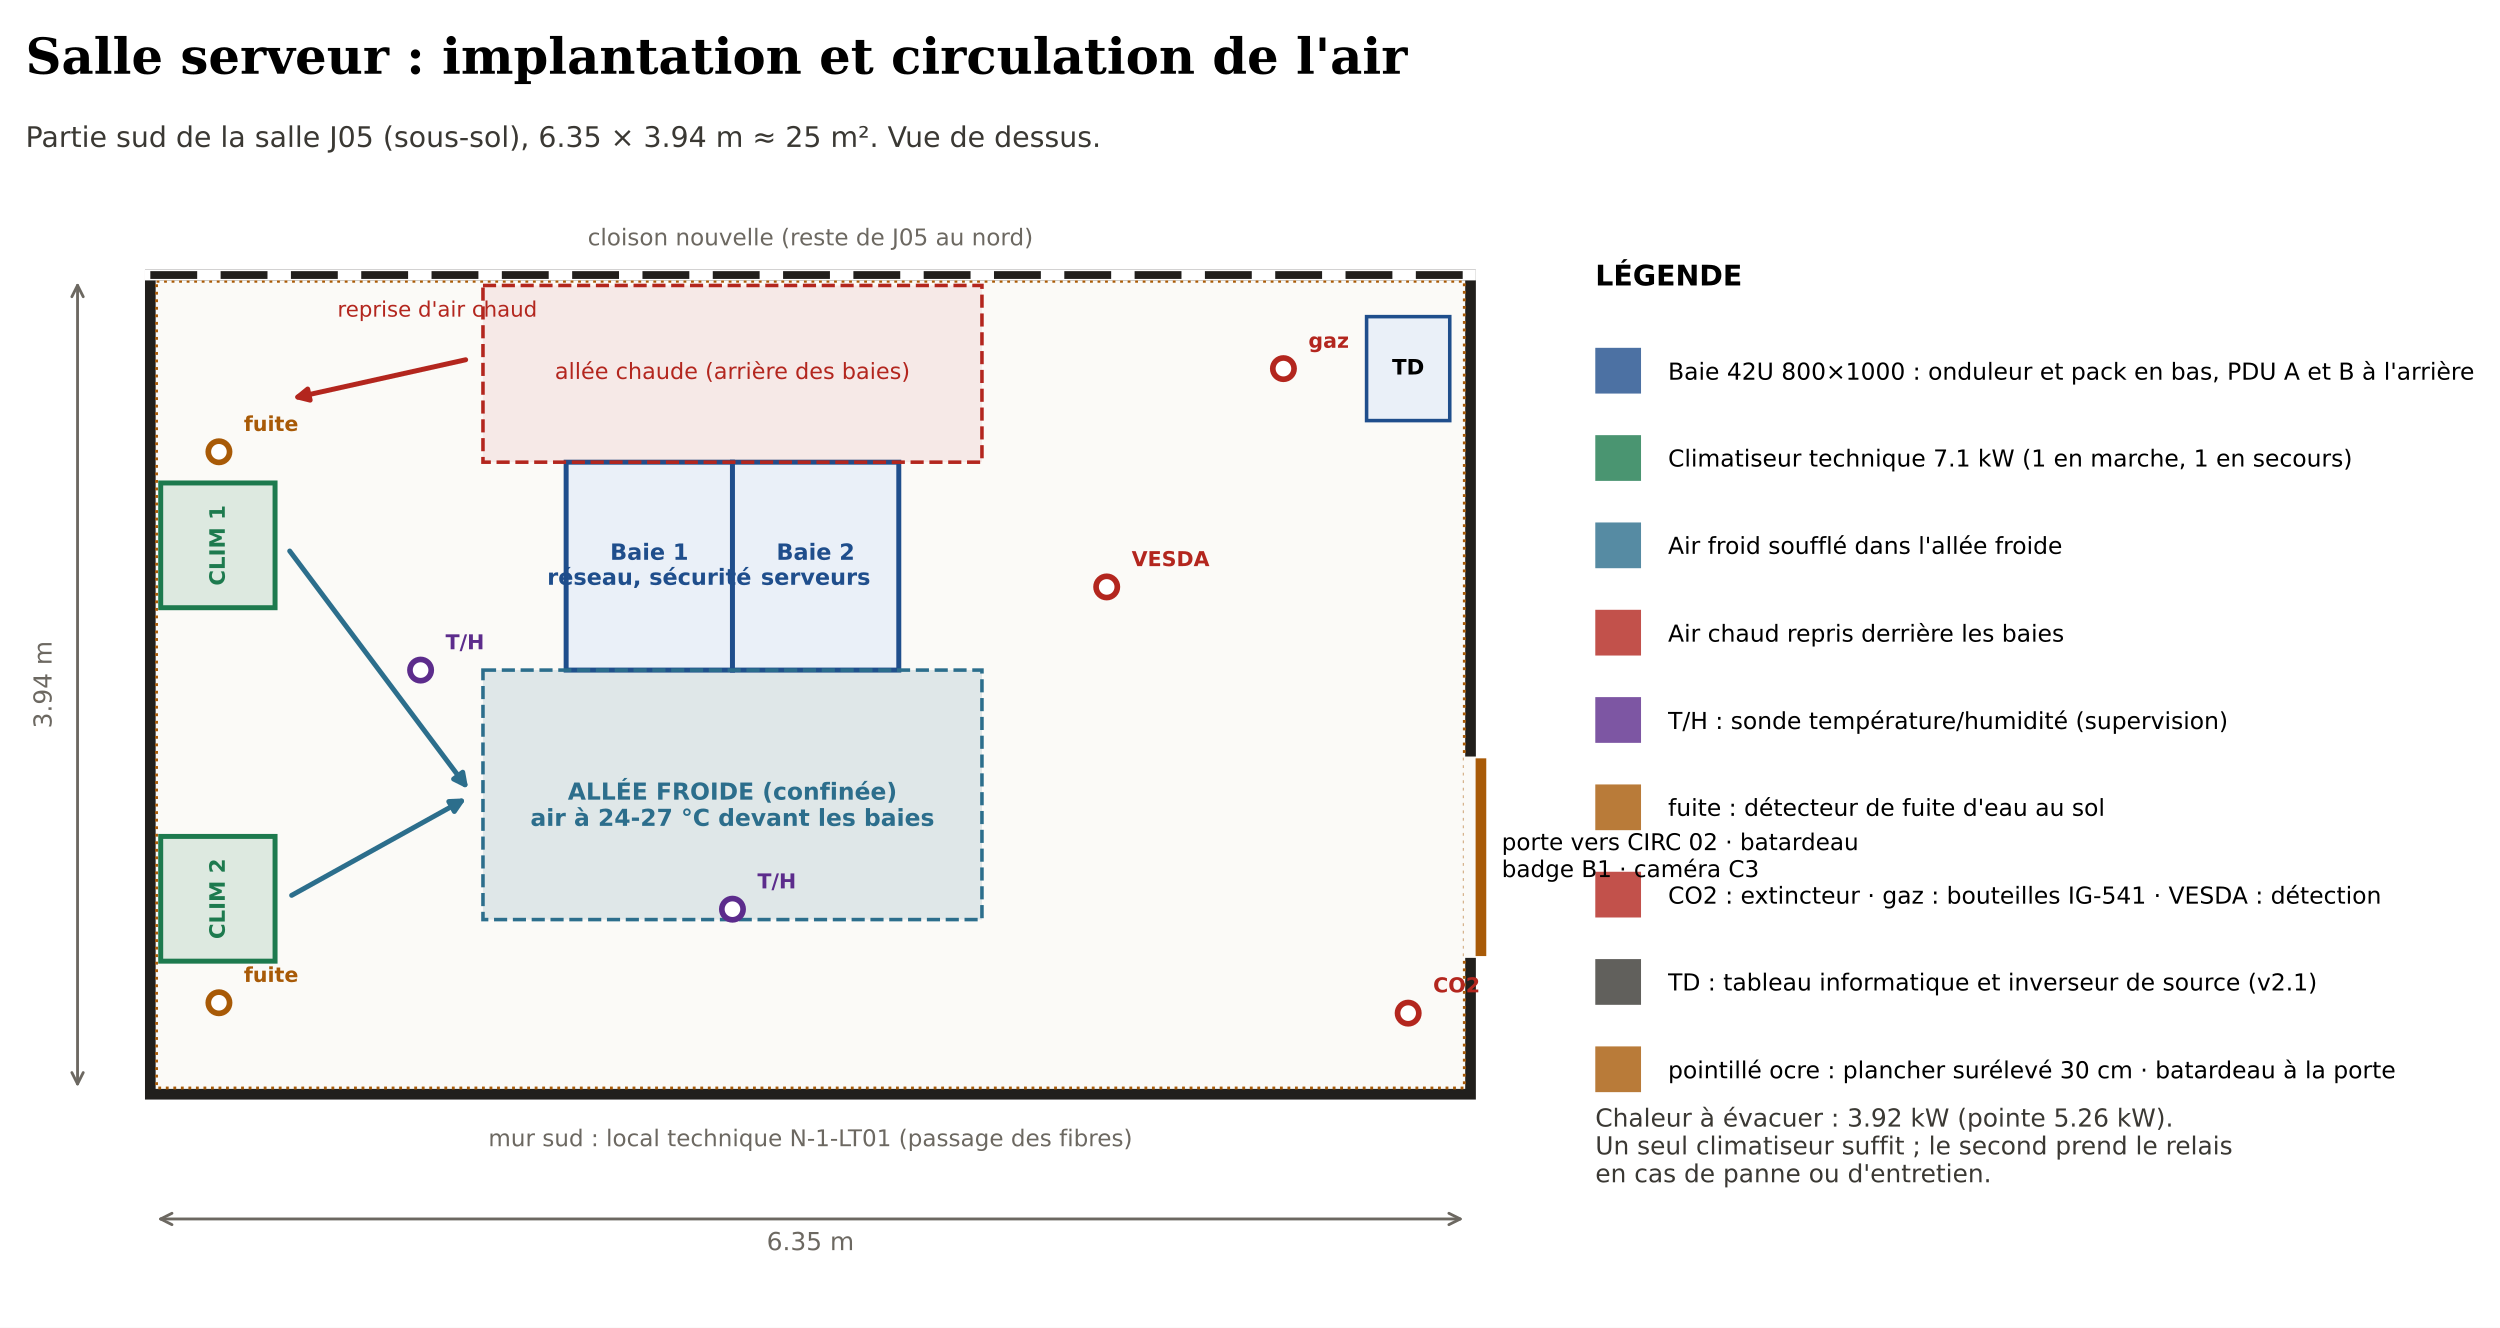
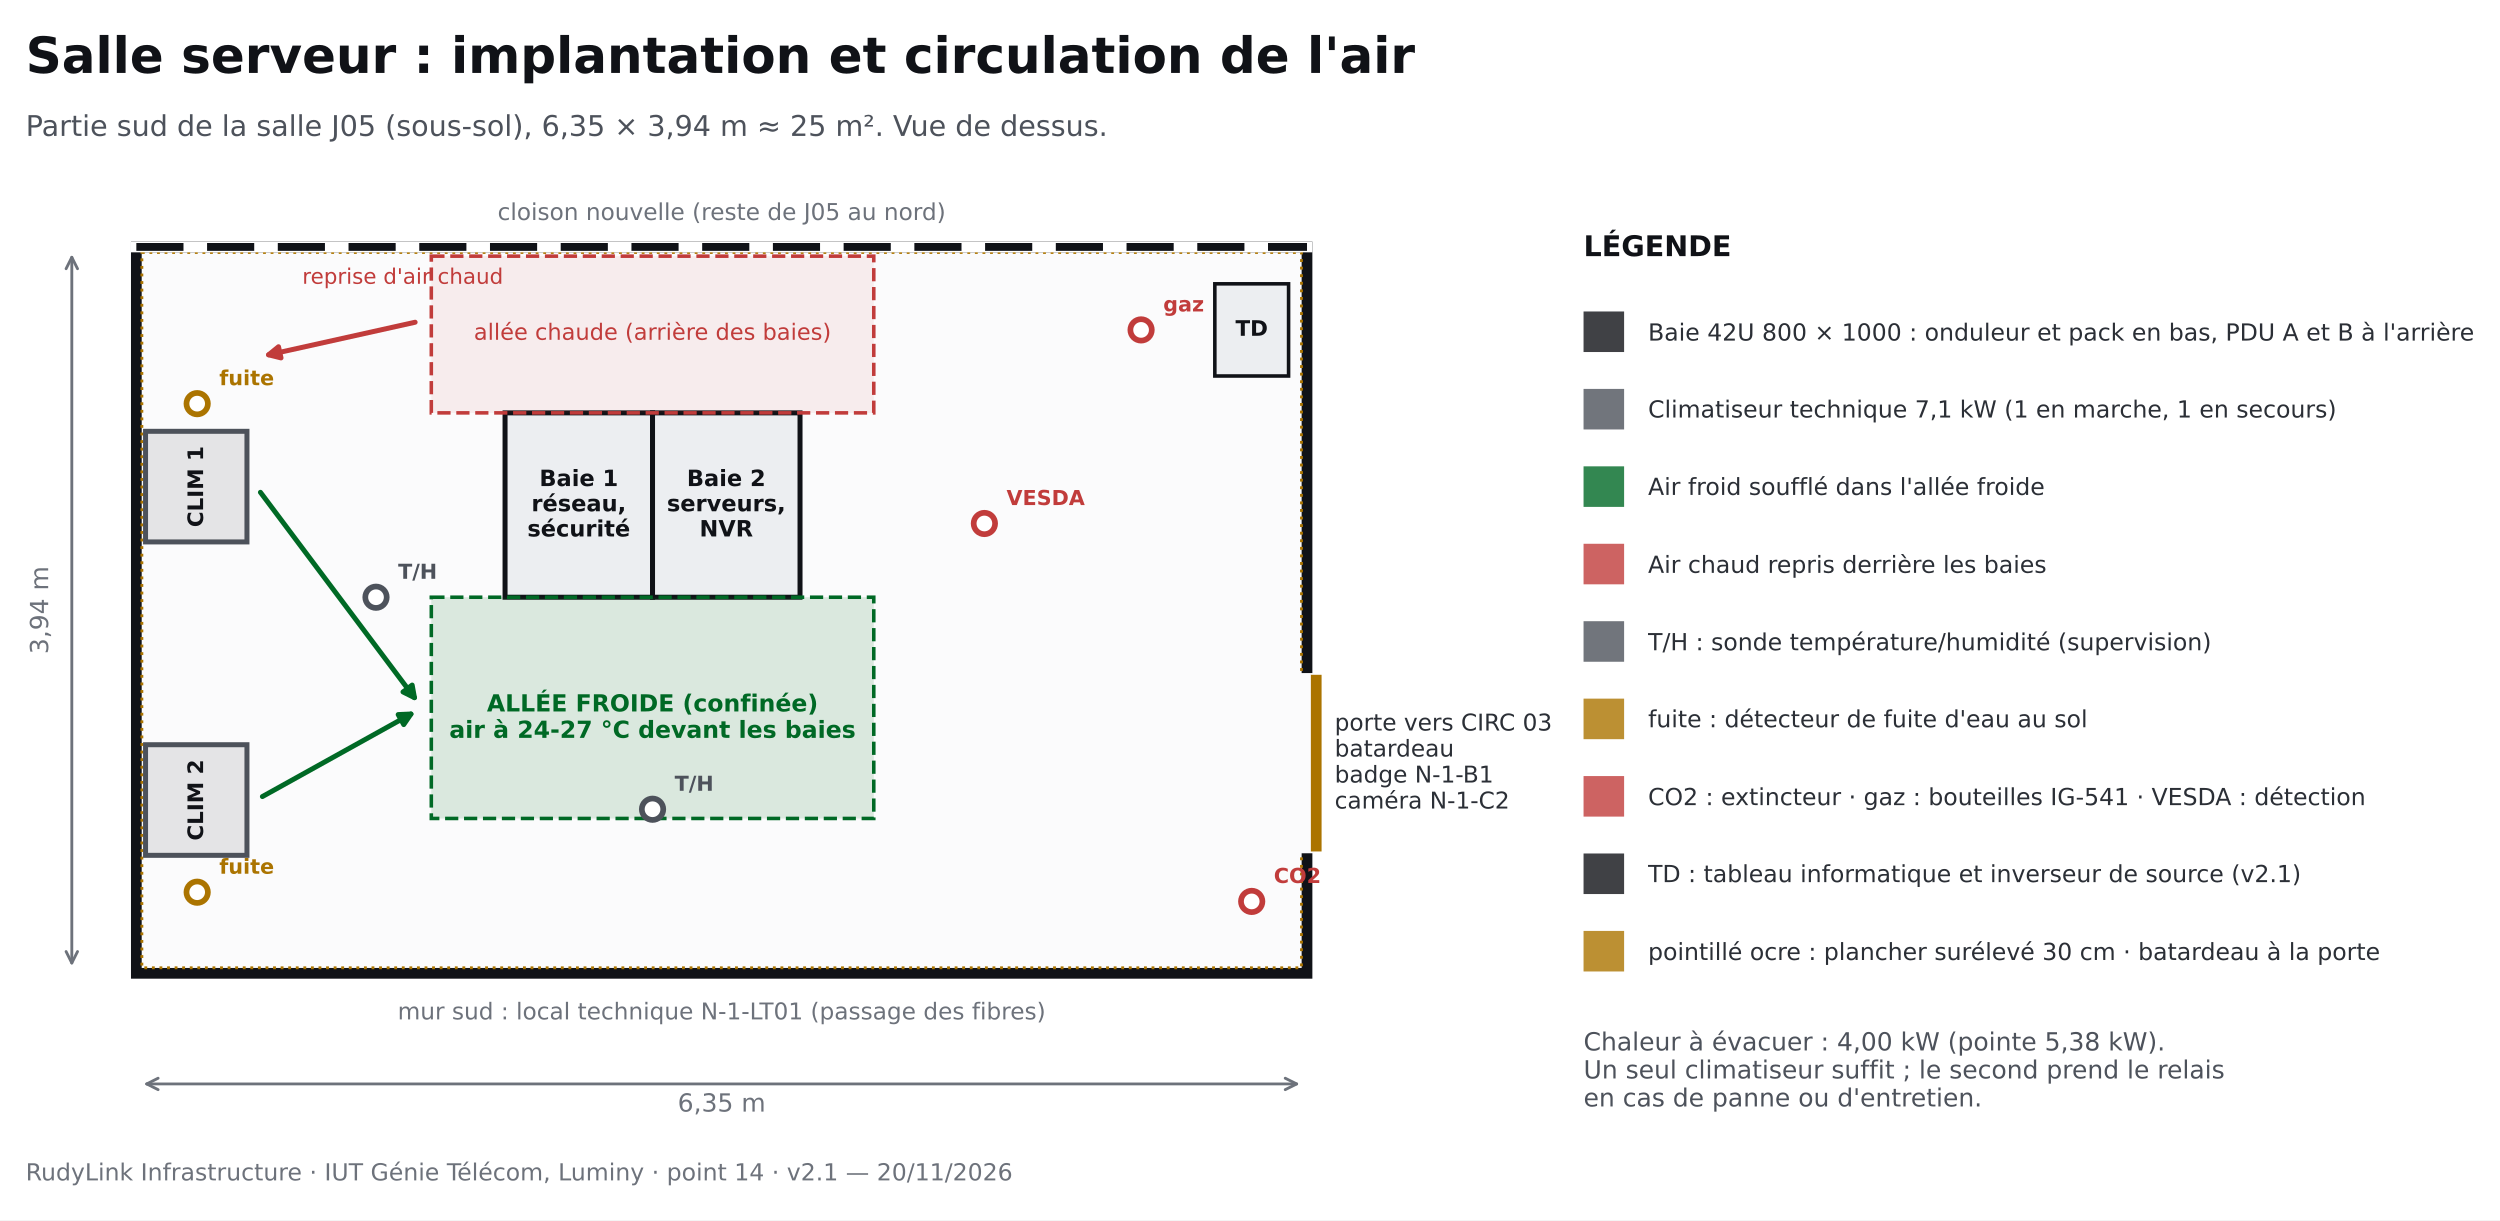
- <svg xmlns="http://www.w3.org/2000/svg" xmlns:xlink="http://www.w3.org/1999/xlink" width="704.059pt" height="373.912pt" viewBox="0 0 704.059 373.912" version="1.1">
+ <svg xmlns="http://www.w3.org/2000/svg" xmlns:xlink="http://www.w3.org/1999/xlink" width="699.853pt" height="341.604pt" viewBox="0 0 699.853 341.604" version="1.1">
  <defs>
    <style type="text/css">*{stroke-linejoin: round; stroke-linecap: butt}</style>
  </defs>
  <g id="figure_1">
    <g id="patch_1">
-       <path d="M 0 373.912  L 704.059 373.912  L 704.059 0  L 0 0  z " style="fill: #ffffff" />
+       <path d="M -0 341.604  L 699.853 341.604  L 699.853 0  L -0 0  z " style="fill: #ffffff" />
    </g>
    <g id="axes_1">
      <g id="patch_2">
-         <path d="M 42.331 77.463  L 414.14 77.463  L 414.14 308.16  L 42.331 308.16  z " clip-path="url(#p631427c028)" style="fill: #fbfaf7; stroke: #211f1c; stroke-width: 3; stroke-linejoin: miter" />
+         <path d="M 38.166 69.131  L 365.886 69.131  L 365.886 272.473  L 38.166 272.473  z " clip-path="url(#p0b78694368)" style="fill: #fbfbfc; stroke: #101217; stroke-width: 3; stroke-linejoin: miter" />
      </g>
      <g id="patch_3">
-         <path d="M 44.088 79.22  L 412.383 79.22  L 412.383 306.403  L 44.088 306.403  L 44.088 79.22  z " clip-path="url(#p631427c028)" style="fill: none; stroke-dasharray: 0.8,1.32; stroke-dashoffset: 0; stroke: #a85a07; stroke-width: 0.8; stroke-linejoin: miter" />
+         <path d="M 39.714 70.68  L 364.338 70.68  L 364.338 270.924  L 39.714 270.924  L 39.714 70.68  z " clip-path="url(#p0b78694368)" style="fill: none; stroke-dasharray: 0.8,1.32; stroke-dashoffset: 0; stroke: #ab7400; stroke-width: 0.8; stroke-linejoin: miter" />
      </g>
      <g id="patch_4">
-         <path d="M 159.436 130.16  L 206.278 130.16  L 206.278 188.713  L 159.436 188.713  z " clip-path="url(#p631427c028)" style="fill: #eaf0f8; stroke: #1f4e8c; stroke-width: 1.4; stroke-linejoin: miter" />
+         <path d="M 141.385 115.58  L 182.672 115.58  L 182.672 167.189  L 141.385 167.189  z " clip-path="url(#p0b78694368)" style="fill: #eceef1; stroke: #101217; stroke-width: 1.4; stroke-linejoin: miter" />
      </g>
      <g id="patch_5">
-         <path d="M 206.278 130.16  L 253.12 130.16  L 253.12 188.713  L 206.278 188.713  z " clip-path="url(#p631427c028)" style="fill: #eaf0f8; stroke: #1f4e8c; stroke-width: 1.4; stroke-linejoin: miter" />
+         <path d="M 182.672 115.58  L 223.96 115.58  L 223.96 167.189  L 182.672 167.189  z " clip-path="url(#p0b78694368)" style="fill: #eceef1; stroke: #101217; stroke-width: 1.4; stroke-linejoin: miter" />
      </g>
      <g id="patch_6">
-         <path d="M 136.015 188.713  L 276.541 188.713  L 276.541 258.976  L 136.015 258.976  z " clip-path="url(#p631427c028)" style="fill: #2c6e8c; fill-opacity: 0.133; stroke-dasharray: 3.7,1.6; stroke-dashoffset: 0; stroke: #2c6e8c; stroke-linejoin: miter" />
+         <path d="M 120.741 167.189  L 244.604 167.189  L 244.604 229.121  L 120.741 229.121  z " clip-path="url(#p0b78694368)" style="fill: #006925; fill-opacity: 0.133; stroke-dasharray: 3.7,1.6; stroke-dashoffset: 0; stroke: #006925; stroke-linejoin: miter" />
      </g>
      <g id="patch_7">
-         <path d="M 136.015 80.391  L 276.541 80.391  L 276.541 130.16  L 136.015 130.16  z " clip-path="url(#p631427c028)" style="fill: #b3261e; fill-opacity: 0.078; stroke-dasharray: 3.7,1.6; stroke-dashoffset: 0; stroke: #b3261e; stroke-linejoin: miter" />
+         <path d="M 120.741 71.712  L 244.604 71.712  L 244.604 115.58  L 120.741 115.58  z " clip-path="url(#p0b78694368)" style="fill: #c13c3b; fill-opacity: 0.078; stroke-dasharray: 3.7,1.6; stroke-dashoffset: 0; stroke: #c13c3b; stroke-linejoin: miter" />
      </g>
      <g id="patch_8">
-         <path d="M 45.259 136.015  L 77.463 136.015  L 77.463 171.147  L 45.259 171.147  z " clip-path="url(#p631427c028)" style="fill: #1d7a4e; fill-opacity: 0.133; stroke: #1d7a4e; stroke-width: 1.4; stroke-linejoin: miter" />
+         <path d="M 40.746 120.741  L 69.131 120.741  L 69.131 151.707  L 40.746 151.707  z " clip-path="url(#p0b78694368)" style="fill: #4d525b; fill-opacity: 0.133; stroke: #4d525b; stroke-width: 1.4; stroke-linejoin: miter" />
      </g>
      <g id="patch_9">
-         <path d="M 45.259 235.555  L 77.463 235.555  L 77.463 270.686  L 45.259 270.686  z " clip-path="url(#p631427c028)" style="fill: #1d7a4e; fill-opacity: 0.133; stroke: #1d7a4e; stroke-width: 1.4; stroke-linejoin: miter" />
+         <path d="M 40.746 208.477  L 69.131 208.477  L 69.131 239.443  L 40.746 239.443  z " clip-path="url(#p0b78694368)" style="fill: #4d525b; fill-opacity: 0.133; stroke: #4d525b; stroke-width: 1.4; stroke-linejoin: miter" />
      </g>
      <g id="patch_10">
-         <path d="M 384.863 89.173  L 408.284 89.173  L 408.284 118.45  L 384.863 118.45  z " clip-path="url(#p631427c028)" style="fill: #eaf0f8; stroke: #1f4e8c; stroke-linejoin: miter" />
+         <path d="M 340.081 79.453  L 360.725 79.453  L 360.725 105.258  L 340.081 105.258  z " clip-path="url(#p0b78694368)" style="fill: #eceef1; stroke: #101217; stroke-linejoin: miter" />
      </g>
      <g id="patch_11">
-         <path d="M 449.271 97.956  L 462.153 97.956  L 462.153 110.838  L 449.271 110.838  z " clip-path="url(#p631427c028)" style="fill: #1f4e8c; opacity: 0.8" />
+         <path d="M 443.3 87.195  L 454.654 87.195  L 454.654 98.549  L 443.3 98.549  z " clip-path="url(#p0b78694368)" style="fill: #101217; opacity: 0.8" />
      </g>
      <g id="patch_12">
-         <path d="M 449.271 122.548  L 462.153 122.548  L 462.153 135.43  L 449.271 135.43  z " clip-path="url(#p631427c028)" style="fill: #1d7a4e; opacity: 0.8" />
+         <path d="M 443.3 108.871  L 454.654 108.871  L 454.654 120.225  L 443.3 120.225  z " clip-path="url(#p0b78694368)" style="fill: #4d525b; opacity: 0.8" />
      </g>
      <g id="patch_13">
-         <path d="M 449.271 147.14  L 462.153 147.14  L 462.153 160.022  L 449.271 160.022  z " clip-path="url(#p631427c028)" style="fill: #2c6e8c; opacity: 0.8" />
+         <path d="M 443.3 130.547  L 454.654 130.547  L 454.654 141.901  L 443.3 141.901  z " clip-path="url(#p0b78694368)" style="fill: #006925; opacity: 0.8" />
      </g>
      <g id="patch_14">
-         <path d="M 449.271 171.732  L 462.153 171.732  L 462.153 184.614  L 449.271 184.614  z " clip-path="url(#p631427c028)" style="fill: #b3261e; opacity: 0.8" />
+         <path d="M 443.3 152.223  L 454.654 152.223  L 454.654 163.577  L 443.3 163.577  z " clip-path="url(#p0b78694368)" style="fill: #c13c3b; opacity: 0.8" />
      </g>
      <g id="patch_15">
-         <path d="M 449.271 196.324  L 462.153 196.324  L 462.153 209.206  L 449.271 209.206  z " clip-path="url(#p631427c028)" style="fill: #5c2c8c; opacity: 0.8" />
+         <path d="M 443.3 173.899  L 454.654 173.899  L 454.654 185.253  L 443.3 185.253  z " clip-path="url(#p0b78694368)" style="fill: #4d525b; opacity: 0.8" />
      </g>
      <g id="patch_16">
-         <path d="M 449.271 220.917  L 462.153 220.917  L 462.153 233.798  L 449.271 233.798  z " clip-path="url(#p631427c028)" style="fill: #a85a07; opacity: 0.8" />
+         <path d="M 443.3 195.575  L 454.654 195.575  L 454.654 206.929  L 443.3 206.929  z " clip-path="url(#p0b78694368)" style="fill: #ab7400; opacity: 0.8" />
      </g>
      <g id="patch_17">
-         <path d="M 449.271 245.509  L 462.153 245.509  L 462.153 258.39  L 449.271 258.39  z " clip-path="url(#p631427c028)" style="fill: #b3261e; opacity: 0.8" />
+         <path d="M 443.3 217.251  L 454.654 217.251  L 454.654 228.605  L 443.3 228.605  z " clip-path="url(#p0b78694368)" style="fill: #c13c3b; opacity: 0.8" />
      </g>
      <g id="patch_18">
-         <path d="M 449.271 270.101  L 462.153 270.101  L 462.153 282.982  L 449.271 282.982  z " clip-path="url(#p631427c028)" style="fill: #3a3833; opacity: 0.8" />
+         <path d="M 443.3 238.927  L 454.654 238.927  L 454.654 250.281  L 443.3 250.281  z " clip-path="url(#p0b78694368)" style="fill: #101217; opacity: 0.8" />
      </g>
      <g id="patch_19">
-         <path d="M 449.271 294.693  L 462.153 294.693  L 462.153 307.574  L 449.271 307.574  z " clip-path="url(#p631427c028)" style="fill: #a85a07; opacity: 0.8" />
+         <path d="M 443.3 260.603  L 454.654 260.603  L 454.654 271.957  L 443.3 271.957  z " clip-path="url(#p0b78694368)" style="fill: #ab7400; opacity: 0.8" />
      </g>
      <g id="line2d_1">
-         <path d="M 42.331 77.463  L 414.14 77.463  " clip-path="url(#p631427c028)" style="fill: none; stroke: #ffffff; stroke-width: 3; stroke-linecap: square" />
+         <path d="M 38.166 69.131  L 365.886 69.131  " clip-path="url(#p0b78694368)" style="fill: none; stroke: #ffffff; stroke-width: 3; stroke-linecap: square" />
      </g>
      <g id="line2d_2">
-         <path d="M 42.331 77.463  L 414.14 77.463  " clip-path="url(#p631427c028)" style="fill: none; stroke-dasharray: 13.2,6.6; stroke-dashoffset: 0; stroke: #211f1c; stroke-width: 2.2" />
+         <path d="M 38.166 69.131  L 365.886 69.131  " clip-path="url(#p0b78694368)" style="fill: none; stroke-dasharray: 13.2,6.6; stroke-dashoffset: 0; stroke: #101217; stroke-width: 2.2" />
      </g>
      <g id="line2d_3">
-         <path d="M 414.14 215.061  L 414.14 267.758  " clip-path="url(#p631427c028)" style="fill: none; stroke: #fbfaf7; stroke-width: 4; stroke-linecap: square" />
+         <path d="M 365.886 190.414  L 365.886 236.862  " clip-path="url(#p0b78694368)" style="fill: none; stroke: #fbfbfc; stroke-width: 4; stroke-linecap: square" />
      </g>
      <g id="line2d_4">
-         <path d="M 417.067 215.061  L 417.067 267.758  " clip-path="url(#p631427c028)" style="fill: none; stroke: #a85a07; stroke-width: 3; stroke-linecap: square" />
+         <path d="M 368.466 190.414  L 368.466 236.862  " clip-path="url(#p0b78694368)" style="fill: none; stroke: #ab7400; stroke-width: 3; stroke-linecap: square" />
      </g>
      <g id="line2d_5">
-         <path d="M 206.278 256.048  " clip-path="url(#p631427c028)" style="fill: none; stroke: #1f77b4; stroke-width: 1.5; stroke-linecap: square" />
+         <path d="M 182.672 226.54  " clip-path="url(#p0b78694368)" style="fill: none; stroke: #1f77b4; stroke-width: 1.5; stroke-linecap: square" />
        <defs>
-           <path id="m7595f824df" d="M 0 3  C 0.796 3 1.559 2.684 2.121 2.121  C 2.684 1.559 3 0.796 3 0  C 3 -0.796 2.684 -1.559 2.121 -2.121  C 1.559 -2.684 0.796 -3 0 -3  C -0.796 -3 -1.559 -2.684 -2.121 -2.121  C -2.684 -1.559 -3 -0.796 -3 0  C -3 0.796 -2.684 1.559 -2.121 2.121  C -1.559 2.684 -0.796 3 0 3  z " style="stroke: #5c2c8c; stroke-width: 1.6" />
+           <path id="m822ba5e133" d="M 0 3  C 0.796 3 1.559 2.684 2.121 2.121  C 2.684 1.559 3 0.796 3 0  C 3 -0.796 2.684 -1.559 2.121 -2.121  C 1.559 -2.684 0.796 -3 0 -3  C -0.796 -3 -1.559 -2.684 -2.121 -2.121  C -2.684 -1.559 -3 -0.796 -3 0  C -3 0.796 -2.684 1.559 -2.121 2.121  C -1.559 2.684 -0.796 3 0 3  z " style="stroke: #4d525b; stroke-width: 1.6" />
        </defs>
-         <g clip-path="url(#p631427c028)">
-           <use xlink:href="#m7595f824df" x="206.278" y="256.048" style="fill: #ffffff; stroke: #5c2c8c; stroke-width: 1.6" />
+         <g clip-path="url(#p0b78694368)">
+           <use xlink:href="#m822ba5e133" x="182.672" y="226.54" style="fill: #ffffff; stroke: #4d525b; stroke-width: 1.6" />
        </g>
      </g>
      <g id="line2d_6">
-         <path d="M 118.45 188.713  " clip-path="url(#p631427c028)" style="fill: none; stroke: #ff7f0e; stroke-width: 1.5; stroke-linecap: square" />
-         <g clip-path="url(#p631427c028)">
-           <use xlink:href="#m7595f824df" x="118.45" y="188.713" style="fill: #ffffff; stroke: #5c2c8c; stroke-width: 1.6" />
+         <path d="M 105.258 167.189  " clip-path="url(#p0b78694368)" style="fill: none; stroke: #ff7f0e; stroke-width: 1.5; stroke-linecap: square" />
+         <g clip-path="url(#p0b78694368)">
+           <use xlink:href="#m822ba5e133" x="105.258" y="167.189" style="fill: #ffffff; stroke: #4d525b; stroke-width: 1.6" />
        </g>
      </g>
      <g id="line2d_7">
-         <path d="M 61.654 282.397  " clip-path="url(#p631427c028)" style="fill: none; stroke: #2ca02c; stroke-width: 1.5; stroke-linecap: square" />
+         <path d="M 55.197 249.765  " clip-path="url(#p0b78694368)" style="fill: none; stroke: #2ca02c; stroke-width: 1.5; stroke-linecap: square" />
        <defs>
-           <path id="md0c60849d9" d="M 0 3  C 0.796 3 1.559 2.684 2.121 2.121  C 2.684 1.559 3 0.796 3 0  C 3 -0.796 2.684 -1.559 2.121 -2.121  C 1.559 -2.684 0.796 -3 0 -3  C -0.796 -3 -1.559 -2.684 -2.121 -2.121  C -2.684 -1.559 -3 -0.796 -3 0  C -3 0.796 -2.684 1.559 -2.121 2.121  C -1.559 2.684 -0.796 3 0 3  z " style="stroke: #a85a07; stroke-width: 1.6" />
+           <path id="m9285722308" d="M 0 3  C 0.796 3 1.559 2.684 2.121 2.121  C 2.684 1.559 3 0.796 3 0  C 3 -0.796 2.684 -1.559 2.121 -2.121  C 1.559 -2.684 0.796 -3 0 -3  C -0.796 -3 -1.559 -2.684 -2.121 -2.121  C -2.684 -1.559 -3 -0.796 -3 0  C -3 0.796 -2.684 1.559 -2.121 2.121  C -1.559 2.684 -0.796 3 0 3  z " style="stroke: #ab7400; stroke-width: 1.6" />
        </defs>
-         <g clip-path="url(#p631427c028)">
-           <use xlink:href="#md0c60849d9" x="61.654" y="282.397" style="fill: #ffffff; stroke: #a85a07; stroke-width: 1.6" />
+         <g clip-path="url(#p0b78694368)">
+           <use xlink:href="#m9285722308" x="55.197" y="249.765" style="fill: #ffffff; stroke: #ab7400; stroke-width: 1.6" />
        </g>
      </g>
      <g id="line2d_8">
-         <path d="M 61.654 127.233  " clip-path="url(#p631427c028)" style="fill: none; stroke: #d62728; stroke-width: 1.5; stroke-linecap: square" />
-         <g clip-path="url(#p631427c028)">
-           <use xlink:href="#md0c60849d9" x="61.654" y="127.233" style="fill: #ffffff; stroke: #a85a07; stroke-width: 1.6" />
+         <path d="M 55.197 112.999  " clip-path="url(#p0b78694368)" style="fill: none; stroke: #d62728; stroke-width: 1.5; stroke-linecap: square" />
+         <g clip-path="url(#p0b78694368)">
+           <use xlink:href="#m9285722308" x="55.197" y="112.999" style="fill: #ffffff; stroke: #ab7400; stroke-width: 1.6" />
        </g>
      </g>
      <g id="line2d_9">
-         <path d="M 396.574 285.324  " clip-path="url(#p631427c028)" style="fill: none; stroke: #9467bd; stroke-width: 1.5; stroke-linecap: square" />
+         <path d="M 350.403 252.345  " clip-path="url(#p0b78694368)" style="fill: none; stroke: #9467bd; stroke-width: 1.5; stroke-linecap: square" />
        <defs>
-           <path id="meba3285f6d" d="M 0 3  C 0.796 3 1.559 2.684 2.121 2.121  C 2.684 1.559 3 0.796 3 0  C 3 -0.796 2.684 -1.559 2.121 -2.121  C 1.559 -2.684 0.796 -3 0 -3  C -0.796 -3 -1.559 -2.684 -2.121 -2.121  C -2.684 -1.559 -3 -0.796 -3 0  C -3 0.796 -2.684 1.559 -2.121 2.121  C -1.559 2.684 -0.796 3 0 3  z " style="stroke: #b3261e; stroke-width: 1.6" />
+           <path id="mde9bafd027" d="M 0 3  C 0.796 3 1.559 2.684 2.121 2.121  C 2.684 1.559 3 0.796 3 0  C 3 -0.796 2.684 -1.559 2.121 -2.121  C 1.559 -2.684 0.796 -3 0 -3  C -0.796 -3 -1.559 -2.684 -2.121 -2.121  C -2.684 -1.559 -3 -0.796 -3 0  C -3 0.796 -2.684 1.559 -2.121 2.121  C -1.559 2.684 -0.796 3 0 3  z " style="stroke: #c13c3b; stroke-width: 1.6" />
        </defs>
-         <g clip-path="url(#p631427c028)">
-           <use xlink:href="#meba3285f6d" x="396.574" y="285.324" style="fill: #ffffff; stroke: #b3261e; stroke-width: 1.6" />
+         <g clip-path="url(#p0b78694368)">
+           <use xlink:href="#mde9bafd027" x="350.403" y="252.345" style="fill: #ffffff; stroke: #c13c3b; stroke-width: 1.6" />
        </g>
      </g>
      <g id="line2d_10">
-         <path d="M 361.442 103.812  " clip-path="url(#p631427c028)" style="fill: none; stroke: #8c564b; stroke-width: 1.5; stroke-linecap: square" />
-         <g clip-path="url(#p631427c028)">
-           <use xlink:href="#meba3285f6d" x="361.442" y="103.812" style="fill: #ffffff; stroke: #b3261e; stroke-width: 1.6" />
+         <path d="M 319.437 92.356  " clip-path="url(#p0b78694368)" style="fill: none; stroke: #8c564b; stroke-width: 1.5; stroke-linecap: square" />
+         <g clip-path="url(#p0b78694368)">
+           <use xlink:href="#mde9bafd027" x="319.437" y="92.356" style="fill: #ffffff; stroke: #c13c3b; stroke-width: 1.6" />
        </g>
      </g>
      <g id="line2d_11">
-         <path d="M 311.673 165.292  " clip-path="url(#p631427c028)" style="fill: none; stroke: #e377c2; stroke-width: 1.5; stroke-linecap: square" />
-         <g clip-path="url(#p631427c028)">
-           <use xlink:href="#meba3285f6d" x="311.673" y="165.292" style="fill: #ffffff; stroke: #b3261e; stroke-width: 1.6" />
+         <path d="M 275.569 146.546  " clip-path="url(#p0b78694368)" style="fill: none; stroke: #e377c2; stroke-width: 1.5; stroke-linecap: square" />
+         <g clip-path="url(#p0b78694368)">
+           <use xlink:href="#mde9bafd027" x="275.569" y="146.546" style="fill: #ffffff; stroke: #c13c3b; stroke-width: 1.6" />
        </g>
      </g>
      <g id="text_1">
-         <text style="font-weight: 700; font-size: 14px; font-family: 'DejaVu Serif'; text-anchor: start" x="7.2" y="20.765" transform="rotate(-0 7.2 20.76544)">Salle serveur : implantation et circulation de l'air</text>
+         <text style="font-weight: 700; font-size: 14px; font-family: 'DejaVu Sans'; text-anchor: start; fill: #101217" x="7.2" y="20.418" transform="rotate(-0 7.2 20.41829)">Salle serveur : implantation et circulation de l'air</text>
      </g>
      <g id="text_2">
-         <text style="font-size: 8px; font-family: 'DejaVu Sans'; text-anchor: start; fill: #3a3833" x="7.2" y="41.384" transform="rotate(-0 7.2 41.38393)">Partie sud de la salle J05 (sous-sol), 6.35 × 3.94 m ≈ 25 m². Vue de dessus.</text>
+         <text style="font-size: 8px; font-family: 'DejaVu Sans'; text-anchor: start; fill: #4d525b" x="7.2" y="38.051" transform="rotate(-0 7.2 38.0513)">Partie sud de la salle J05 (sous-sol), 6,35 × 3,94 m ≈ 25 m². Vue de dessus.</text>
      </g>
      <g id="text_3">
-         <text style="font-size: 6.5px; font-family: 'DejaVu Sans'; text-anchor: middle; fill: #6c6861" x="228.236" y="69.085" transform="rotate(-0 228.2356 69.08487)">cloison nouvelle (reste de J05 au nord)</text>
+         <text style="font-size: 6.5px; font-family: 'DejaVu Sans'; text-anchor: middle; fill: #6d727b" x="202.026" y="61.586" transform="rotate(-0 202.0258 61.58645)">cloison nouvelle (reste de J05 au nord)</text>
      </g>
      <g id="text_4">
-         <text style="font-size: 6.5px; font-family: 'DejaVu Sans'" transform="translate(422.9225 239.4082)">porte vers CIRC 02 · batardeau</text>
-         <text style="font-size: 6.5px; font-family: 'DejaVu Sans'" transform="translate(422.9225 246.9987)">badge B1 · caméra C3</text>
+         <text style="font-size: 6.5px; font-family: 'DejaVu Sans'; fill: #2b2f36" transform="translate(373.6274 204.5137)">porte vers CIRC 03</text>
+         <text style="font-size: 6.5px; font-family: 'DejaVu Sans'; fill: #2b2f36" transform="translate(373.6274 211.7922)">batardeau</text>
+         <text style="font-size: 6.5px; font-family: 'DejaVu Sans'; fill: #2b2f36" transform="translate(373.6274 219.0708)">badge N-1-B1</text>
+         <text style="font-size: 6.5px; font-family: 'DejaVu Sans'; fill: #2b2f36" transform="translate(373.6274 226.3494)">caméra N-1-C2</text>
      </g>
      <g id="text_5">
-         <text style="font-size: 6.5px; font-family: 'DejaVu Sans'; text-anchor: middle; fill: #6c6861" x="228.236" y="322.798" transform="rotate(-0 228.2356 322.7978)">mur sud : local technique N-1-LT01 (passage des fibres)</text>
+         <text style="font-size: 6.5px; font-family: 'DejaVu Sans'; text-anchor: middle; fill: #6d727b" x="202.026" y="285.375" transform="rotate(-0 202.0258 285.3751)">mur sud : local technique N-1-LT01 (passage des fibres)</text>
      </g>
      <g id="text_6">
-         <text style="font-weight: 700; font-size: 6.3px; font-family: 'DejaVu Sans'; fill: #1f4e8c" transform="translate(171.826 157.6475)">Baie 1</text>
-         <text style="font-weight: 700; font-size: 6.3px; font-family: 'DejaVu Sans'; fill: #1f4e8c" transform="translate(154.0984 164.7021)">réseau, sécurité</text>
+         <text style="font-weight: 700; font-size: 6.3px; font-family: 'DejaVu Sans'; fill: #101217" transform="translate(150.9971 136.0684)">Baie 1</text>
+         <text style="font-weight: 700; font-size: 6.3px; font-family: 'DejaVu Sans'; fill: #101217" transform="translate(148.7625 143.1231)">réseau,</text>
+         <text style="font-weight: 700; font-size: 6.3px; font-family: 'DejaVu Sans'; fill: #101217" transform="translate(147.632 150.1777)">sécurité</text>
      </g>
      <g id="text_7">
-         <text style="font-weight: 700; font-size: 6.3px; font-family: 'DejaVu Sans'; fill: #1f4e8c" transform="translate(218.668 157.6475)">Baie 2</text>
-         <text style="font-weight: 700; font-size: 6.3px; font-family: 'DejaVu Sans'; fill: #1f4e8c" transform="translate(214.2742 164.7021)">serveurs</text>
+         <text style="font-weight: 700; font-size: 6.3px; font-family: 'DejaVu Sans'; fill: #101217" transform="translate(192.2846 136.0684)">Baie 2</text>
+         <text style="font-weight: 700; font-size: 6.3px; font-family: 'DejaVu Sans'; fill: #101217" transform="translate(186.6944 143.1231)">serveurs,</text>
+         <text style="font-weight: 700; font-size: 6.3px; font-family: 'DejaVu Sans'; fill: #101217" transform="translate(195.8166 150.1777)">NVR</text>
      </g>
      <g id="text_8">
-         <text style="font-weight: 700; font-size: 6.6px; font-family: 'DejaVu Sans'; fill: #2c6e8c" transform="translate(159.9087 225.1993)">ALLÉE FROIDE (confinée)</text>
-         <text style="font-weight: 700; font-size: 6.6px; font-family: 'DejaVu Sans'; fill: #2c6e8c" transform="translate(149.3859 232.5899)">air à 24-27 °C devant les baies</text>
+         <text style="font-weight: 700; font-size: 6.6px; font-family: 'DejaVu Sans'; fill: #006925" transform="translate(136.3026 199.1631)">ALLÉE FROIDE (confinée)</text>
+         <text style="font-weight: 700; font-size: 6.6px; font-family: 'DejaVu Sans'; fill: #006925" transform="translate(125.7797 206.5537)">air à 24-27 °C devant les baies</text>
      </g>
      <g id="text_9">
-         <text style="font-size: 6.3px; font-family: 'DejaVu Sans'; text-anchor: middle; fill: #b3261e" x="206.278" y="106.721" transform="rotate(-0 206.2784 106.721)">allée chaude (arrière des baies)</text>
+         <text style="font-size: 6.3px; font-family: 'DejaVu Sans'; text-anchor: middle; fill: #c13c3b" x="182.672" y="95.126" transform="rotate(-0 182.6723 95.12625)">allée chaude (arrière des baies)</text>
      </g>
      <g id="text_10">
-         <text style="font-weight: 700; font-size: 6px; font-family: 'DejaVu Sans'; fill: #1d7a4e" transform="translate(63.30942 164.9277) rotate(-90)">CLIM 1</text>
+         <text style="font-weight: 700; font-size: 6px; font-family: 'DejaVu Sans'; fill: #101217" transform="translate(56.85245 147.5703) rotate(-90)">CLIM 1</text>
      </g>
      <g id="patch_20">
-         <path d="M 81.592 155.183  Q 106.74 188.714 130.95 220.993  " style="fill: none; stroke: #2c6e8c; stroke-width: 1.4; stroke-linecap: round" />
-         <path d="M 130.31 217.473  L 130.95 220.993  L 127.75 219.393  z " style="fill: #2c6e8c; stroke: #2c6e8c; stroke-width: 1.4; stroke-linecap: round" />
+         <path d="M 72.911 137.823  Q 94.935 167.188 116.02 195.301  " style="fill: none; stroke: #006925; stroke-width: 1.4; stroke-linecap: round" />
+         <path d="M 115.38 191.781  L 116.02 195.301  L 112.82 193.701  z " style="fill: #006925; stroke: #006925; stroke-width: 1.4; stroke-linecap: round" />
      </g>
      <g id="text_11">
-         <text style="font-weight: 700; font-size: 6px; font-family: 'DejaVu Sans'; fill: #1d7a4e" transform="translate(63.30942 264.4669) rotate(-90)">CLIM 2</text>
+         <text style="font-weight: 700; font-size: 6px; font-family: 'DejaVu Sans'; fill: #101217" transform="translate(56.85245 235.3064) rotate(-90)">CLIM 2</text>
      </g>
      <g id="patch_21">
-         <path d="M 82.137 252.15  Q 106.737 238.483 129.969 225.577  " style="fill: none; stroke: #2c6e8c; stroke-width: 1.4; stroke-linecap: round" />
-         <path d="M 126.394 225.732  L 129.969 225.577  L 127.948 228.53  z " style="fill: #2c6e8c; stroke: #2c6e8c; stroke-width: 1.4; stroke-linecap: round" />
+         <path d="M 73.461 222.988  Q 94.936 211.057 115.043 199.887  " style="fill: none; stroke: #006925; stroke-width: 1.4; stroke-linecap: round" />
+         <path d="M 111.469 200.042  L 115.043 199.887  L 113.023 202.84  z " style="fill: #006925; stroke: #006925; stroke-width: 1.4; stroke-linecap: round" />
      </g>
      <g id="patch_22">
-         <path d="M 131.135 101.318  Q 106.74 106.739 83.873 111.821  " style="fill: none; stroke: #b3261e; stroke-width: 1.4; stroke-linecap: round" />
-         <path d="M 87.344 112.688  L 83.873 111.821  L 86.65 109.565  z " style="fill: #b3261e; stroke: #b3261e; stroke-width: 1.4; stroke-linecap: round" />
+         <path d="M 116.207 90.209  Q 94.936 94.936 75.192 99.324  " style="fill: none; stroke: #c13c3b; stroke-width: 1.4; stroke-linecap: round" />
+         <path d="M 78.663 100.191  L 75.192 99.324  L 77.969 97.068  z " style="fill: #c13c3b; stroke: #c13c3b; stroke-width: 1.4; stroke-linecap: round" />
      </g>
      <g id="text_12">
-         <text style="font-size: 6px; font-family: 'DejaVu Sans'; text-anchor: start; fill: #b3261e" x="95.029" y="89.173" transform="rotate(-0 95.0287 89.17345)">reprise d'air chaud</text>
+         <text style="font-size: 6px; font-family: 'DejaVu Sans'; text-anchor: start; fill: #c13c3b" x="84.614" y="79.453" transform="rotate(-0 84.61423 79.45328)">reprise d'air chaud</text>
      </g>
      <g id="text_13">
-         <text style="font-weight: 700; font-size: 6px; font-family: 'DejaVu Sans'; text-anchor: middle" x="396.574" y="105.467" transform="rotate(-0 396.5739 105.4672)">TD</text>
+         <text style="font-weight: 700; font-size: 6px; font-family: 'DejaVu Sans'; text-anchor: middle; fill: #101217" x="350.403" y="94.011" transform="rotate(-0 350.4031 94.01128)">TD</text>
      </g>
      <g id="text_14">
-         <text style="font-weight: 700; font-size: 5.8px; font-family: 'DejaVu Sans'; text-anchor: start; fill: #5c2c8c" x="213.305" y="250.193" transform="rotate(-0 213.3047 250.1927)">T/H</text>
+         <text style="font-weight: 700; font-size: 5.8px; font-family: 'DejaVu Sans'; text-anchor: start; fill: #4d525b" x="188.865" y="221.379" transform="rotate(-0 188.8654 221.3794)">T/H</text>
      </g>
      <g id="text_15">
-         <text style="font-weight: 700; font-size: 5.8px; font-family: 'DejaVu Sans'; text-anchor: start; fill: #5c2c8c" x="125.476" y="182.857" transform="rotate(-0 125.476 182.8574)">T/H</text>
+         <text style="font-weight: 700; font-size: 5.8px; font-family: 'DejaVu Sans'; text-anchor: start; fill: #4d525b" x="111.451" y="162.028" transform="rotate(-0 111.4512 162.0285)">T/H</text>
      </g>
      <g id="text_16">
-         <text style="font-weight: 700; font-size: 5.8px; font-family: 'DejaVu Sans'; text-anchor: start; fill: #a85a07" x="68.68" y="276.541" transform="rotate(-0 68.68009 276.5413)">fuite</text>
+         <text style="font-weight: 700; font-size: 5.8px; font-family: 'DejaVu Sans'; text-anchor: start; fill: #ab7400" x="61.39" y="244.604" transform="rotate(-0 61.38996 244.6036)">fuite</text>
      </g>
      <g id="text_17">
-         <text style="font-weight: 700; font-size: 5.8px; font-family: 'DejaVu Sans'; text-anchor: start; fill: #a85a07" x="68.68" y="121.377" transform="rotate(-0 68.68009 121.3773)">fuite</text>
+         <text style="font-weight: 700; font-size: 5.8px; font-family: 'DejaVu Sans'; text-anchor: start; fill: #ab7400" x="61.39" y="107.838" transform="rotate(-0 61.38996 107.8385)">fuite</text>
      </g>
      <g id="text_18">
-         <text style="font-weight: 700; font-size: 5.8px; font-family: 'DejaVu Sans'; text-anchor: start; fill: #b3261e" x="403.6" y="279.469" transform="rotate(-0 403.6002 279.469)">CO2</text>
+         <text style="font-weight: 700; font-size: 5.8px; font-family: 'DejaVu Sans'; text-anchor: start; fill: #c13c3b" x="356.596" y="247.184" transform="rotate(-0 356.5962 247.1841)">CO2</text>
      </g>
      <g id="text_19">
-         <text style="font-weight: 700; font-size: 5.8px; font-family: 'DejaVu Sans'; text-anchor: start; fill: #b3261e" x="368.469" y="97.956" transform="rotate(-0 368.4687 97.95632)">gaz</text>
+         <text style="font-weight: 700; font-size: 5.8px; font-family: 'DejaVu Sans'; text-anchor: start; fill: #c13c3b" x="325.631" y="87.195" transform="rotate(-0 325.6305 87.1947)">gaz</text>
      </g>
      <g id="text_20">
-         <text style="font-weight: 700; font-size: 5.8px; font-family: 'DejaVu Sans'; text-anchor: start; fill: #b3261e" x="318.699" y="159.436" transform="rotate(-0 318.6991 159.4364)">VESDA</text>
+         <text style="font-weight: 700; font-size: 5.8px; font-family: 'DejaVu Sans'; text-anchor: start; fill: #c13c3b" x="281.762" y="141.385" transform="rotate(-0 281.7625 141.3847)">VESDA</text>
      </g>
      <g id="patch_23">
-         <path d="M 45.226 343.291  Q 228.235 343.291 411.245 343.291  " style="fill: none; stroke: #6c6861; stroke-width: 0.8; stroke-linecap: round" />
-         <path d="M 48.426 344.891  L 45.226 343.291  L 48.426 341.691  " style="fill: none; stroke: #6c6861; stroke-width: 0.8; stroke-linecap: round" />
-         <path d="M 408.045 341.691  L 411.245 343.291  L 408.045 344.891  " style="fill: none; stroke: #6c6861; stroke-width: 0.8; stroke-linecap: round" />
+         <path d="M 41.058 303.438  Q 202.023 303.438 362.989 303.438  " style="fill: none; stroke: #6d727b; stroke-width: 0.8; stroke-linecap: round" />
+         <path d="M 44.258 305.038  L 41.058 303.438  L 44.258 301.838  " style="fill: none; stroke: #6d727b; stroke-width: 0.8; stroke-linecap: round" />
+         <path d="M 359.789 301.838  L 362.989 303.438  L 359.789 305.038  " style="fill: none; stroke: #6d727b; stroke-width: 0.8; stroke-linecap: round" />
      </g>
      <g id="text_21">
-         <text style="font-size: 7px; font-family: 'DejaVu Sans'; text-anchor: middle; fill: #6c6861" x="228.236" y="352.074" transform="rotate(-0 228.2356 352.074)">6.35 m</text>
+         <text style="font-size: 7px; font-family: 'DejaVu Sans'; text-anchor: middle; fill: #6d727b" x="202.026" y="311.18" transform="rotate(-0 202.0258 311.1799)">6,35 m</text>
      </g>
      <g id="patch_24">
-         <path d="M 21.838 80.36  Q 21.838 192.813 21.838 305.266  " style="fill: none; stroke: #6c6861; stroke-width: 0.8; stroke-linecap: round" />
-         <path d="M 20.238 83.56  L 21.838 80.36  L 23.438 83.56  " style="fill: none; stroke: #6c6861; stroke-width: 0.8; stroke-linecap: round" />
-         <path d="M 23.438 302.066  L 21.838 305.266  L 20.238 302.066  " style="fill: none; stroke: #6c6861; stroke-width: 0.8; stroke-linecap: round" />
+         <path d="M 20.102 72.027  Q 20.102 170.803 20.102 269.578  " style="fill: none; stroke: #6d727b; stroke-width: 0.8; stroke-linecap: round" />
+         <path d="M 18.502 75.227  L 20.102 72.027  L 21.702 75.227  " style="fill: none; stroke: #6d727b; stroke-width: 0.8; stroke-linecap: round" />
+         <path d="M 21.702 266.378  L 20.102 269.578  L 18.502 266.378  " style="fill: none; stroke: #6d727b; stroke-width: 0.8; stroke-linecap: round" />
      </g>
      <g id="text_22">
-         <text style="font-size: 7px; font-family: 'DejaVu Sans'; fill: #6c6861" transform="translate(14.52709 205.1259) rotate(-90)">3.94 m</text>
+         <text style="font-size: 7px; font-family: 'DejaVu Sans'; fill: #6d727b" transform="translate(13.48564 183.1166) rotate(-90)">3,94 m</text>
      </g>
      <g id="text_23">
-         <text style="font-weight: 700; font-size: 8px; font-family: 'DejaVu Sans'; text-anchor: start" x="449.271" y="80.391" transform="rotate(-0 449.2711 80.39058)">LÉGENDE</text>
+         <text style="font-weight: 700; font-size: 8px; font-family: 'DejaVu Sans'; text-anchor: start; fill: #101217" x="443.3" y="71.712" transform="rotate(-0 443.3002 71.71186)">LÉGENDE</text>
      </g>
      <g id="text_24">
-         <text style="font-size: 6.6px; font-family: 'DejaVu Sans'; text-anchor: start" x="469.764" y="106.936" transform="rotate(-0 469.7645 106.9358)">Baie 42U 800×1000 : onduleur et pack en bas, PDU A et B à l'arrière</text>
+         <text style="font-size: 6.6px; font-family: 'DejaVu Sans'; text-anchor: start; fill: #2b2f36" x="461.363" y="95.341" transform="rotate(-0 461.3635 95.34103)">Baie 42U 800 × 1000 : onduleur et pack en bas, PDU A et B à l'arrière</text>
      </g>
      <g id="text_25">
-         <text style="font-size: 6.6px; font-family: 'DejaVu Sans'; text-anchor: start" x="469.764" y="131.396" transform="rotate(-0 469.7645 131.3958)">Climatiseur technique 7.1 kW (1 en marche, 1 en secours)</text>
+         <text style="font-size: 6.6px; font-family: 'DejaVu Sans'; text-anchor: start; fill: #2b2f36" x="461.363" y="116.885" transform="rotate(-0 461.3635 116.885)">Climatiseur technique 7,1 kW (1 en marche, 1 en secours)</text>
      </g>
      <g id="text_26">
-         <text style="font-size: 6.6px; font-family: 'DejaVu Sans'; text-anchor: start" x="469.764" y="155.988" transform="rotate(-0 469.7645 155.9879)">Air froid soufflé dans l'allée froide</text>
+         <text style="font-size: 6.6px; font-family: 'DejaVu Sans'; text-anchor: start; fill: #2b2f36" x="461.363" y="138.561" transform="rotate(-0 461.3635 138.561)">Air froid soufflé dans l'allée froide</text>
      </g>
      <g id="text_27">
-         <text style="font-size: 6.6px; font-family: 'DejaVu Sans'; text-anchor: start" x="469.764" y="180.712" transform="rotate(-0 469.7645 180.7119)">Air chaud repris derrière les baies</text>
+         <text style="font-size: 6.6px; font-family: 'DejaVu Sans'; text-anchor: start; fill: #2b2f36" x="461.363" y="160.369" transform="rotate(-0 461.3635 160.369)">Air chaud repris derrière les baies</text>
      </g>
      <g id="text_28">
-         <text style="font-size: 6.6px; font-family: 'DejaVu Sans'; text-anchor: start" x="469.764" y="205.304" transform="rotate(-0 469.7645 205.3039)">T/H : sonde température/humidité (supervision)</text>
+         <text style="font-size: 6.6px; font-family: 'DejaVu Sans'; text-anchor: start; fill: #2b2f36" x="461.363" y="182.045" transform="rotate(-0 461.3635 182.045)">T/H : sonde température/humidité (supervision)</text>
      </g>
      <g id="text_29">
-         <text style="font-size: 6.6px; font-family: 'DejaVu Sans'; text-anchor: start" x="469.764" y="229.764" transform="rotate(-0 469.7645 229.764)">fuite : détecteur de fuite d'eau au sol</text>
+         <text style="font-size: 6.6px; font-family: 'DejaVu Sans'; text-anchor: start; fill: #2b2f36" x="461.363" y="203.589" transform="rotate(-0 461.3635 203.589)">fuite : détecteur de fuite d'eau au sol</text>
      </g>
      <g id="text_30">
-         <text style="font-size: 6.6px; font-family: 'DejaVu Sans'; text-anchor: start" x="469.764" y="254.488" transform="rotate(-0 469.7645 254.488)">CO2 : extincteur · gaz : bouteilles IG-541 · VESDA : détection</text>
+         <text style="font-size: 6.6px; font-family: 'DejaVu Sans'; text-anchor: start; fill: #2b2f36" x="461.363" y="225.397" transform="rotate(-0 461.3635 225.3969)">CO2 : extincteur · gaz : bouteilles IG-541 · VESDA : détection</text>
      </g>
      <g id="text_31">
-         <text style="font-size: 6.6px; font-family: 'DejaVu Sans'; text-anchor: start" x="469.764" y="278.948" transform="rotate(-0 469.7645 278.9481)">TD : tableau informatique et inverseur de source (v2.1)</text>
+         <text style="font-size: 6.6px; font-family: 'DejaVu Sans'; text-anchor: start; fill: #2b2f36" x="461.363" y="246.941" transform="rotate(-0 461.3635 246.9409)">TD : tableau informatique et inverseur de source (v2.1)</text>
      </g>
      <g id="text_32">
-         <text style="font-size: 6.6px; font-family: 'DejaVu Sans'; text-anchor: start" x="469.764" y="303.672" transform="rotate(-0 469.7645 303.6721)">pointillé ocre : plancher surélevé 30 cm · batardeau à la porte</text>
+         <text style="font-size: 6.6px; font-family: 'DejaVu Sans'; text-anchor: start; fill: #2b2f36" x="461.363" y="268.749" transform="rotate(-0 461.3635 268.7489)">pointillé ocre : plancher surélevé 30 cm · batardeau à la porte</text>
      </g>
      <g id="text_33">
-         <text style="font-size: 7px; font-family: 'DejaVu Sans'; fill: #3a3833" transform="translate(449.2711 317.2717)">Chaleur à évacuer : 3.92 kW (pointe 5.26 kW).</text>
-         <text style="font-size: 7px; font-family: 'DejaVu Sans'; fill: #3a3833" transform="translate(449.2711 325.1102)">Un seul climatiseur suffit ; le second prend le relais</text>
-         <text style="font-size: 7px; font-family: 'DejaVu Sans'; fill: #3a3833" transform="translate(449.2711 332.9487)">en cas de panne ou d'entretien.</text>
+         <text style="font-size: 7px; font-family: 'DejaVu Sans'; fill: #4d525b" transform="translate(443.3002 294.0706)">Chaleur à évacuer : 4,00 kW (pointe 5,38 kW).</text>
+         <text style="font-size: 7px; font-family: 'DejaVu Sans'; fill: #4d525b" transform="translate(443.3002 301.9091)">Un seul climatiseur suffit ; le second prend le relais</text>
+         <text style="font-size: 7px; font-family: 'DejaVu Sans'; fill: #4d525b" transform="translate(443.3002 309.7475)">en cas de panne ou d'entretien.</text>
+       </g>
+       <g id="text_34">
+         <text style="font-size: 6.6px; font-family: 'DejaVu Sans'; text-anchor: start; fill: #6d727b" x="7.2" y="330.451" transform="rotate(-0 7.2 330.4511)">RudyLink Infrastructure · IUT Génie Télécom, Luminy · point 14 · v2.1 — 20/11/2026</text>
      </g>
    </g>
  </g>
  <defs>
-     <clipPath id="p631427c028">
-       <rect x="7.2" y="7.2" width="652.86" height="359.512" />
+     <clipPath id="p0b78694368">
+       <rect x="7.2" y="7.2" width="652.86" height="327.204" />
    </clipPath>
  </defs>
</svg>
